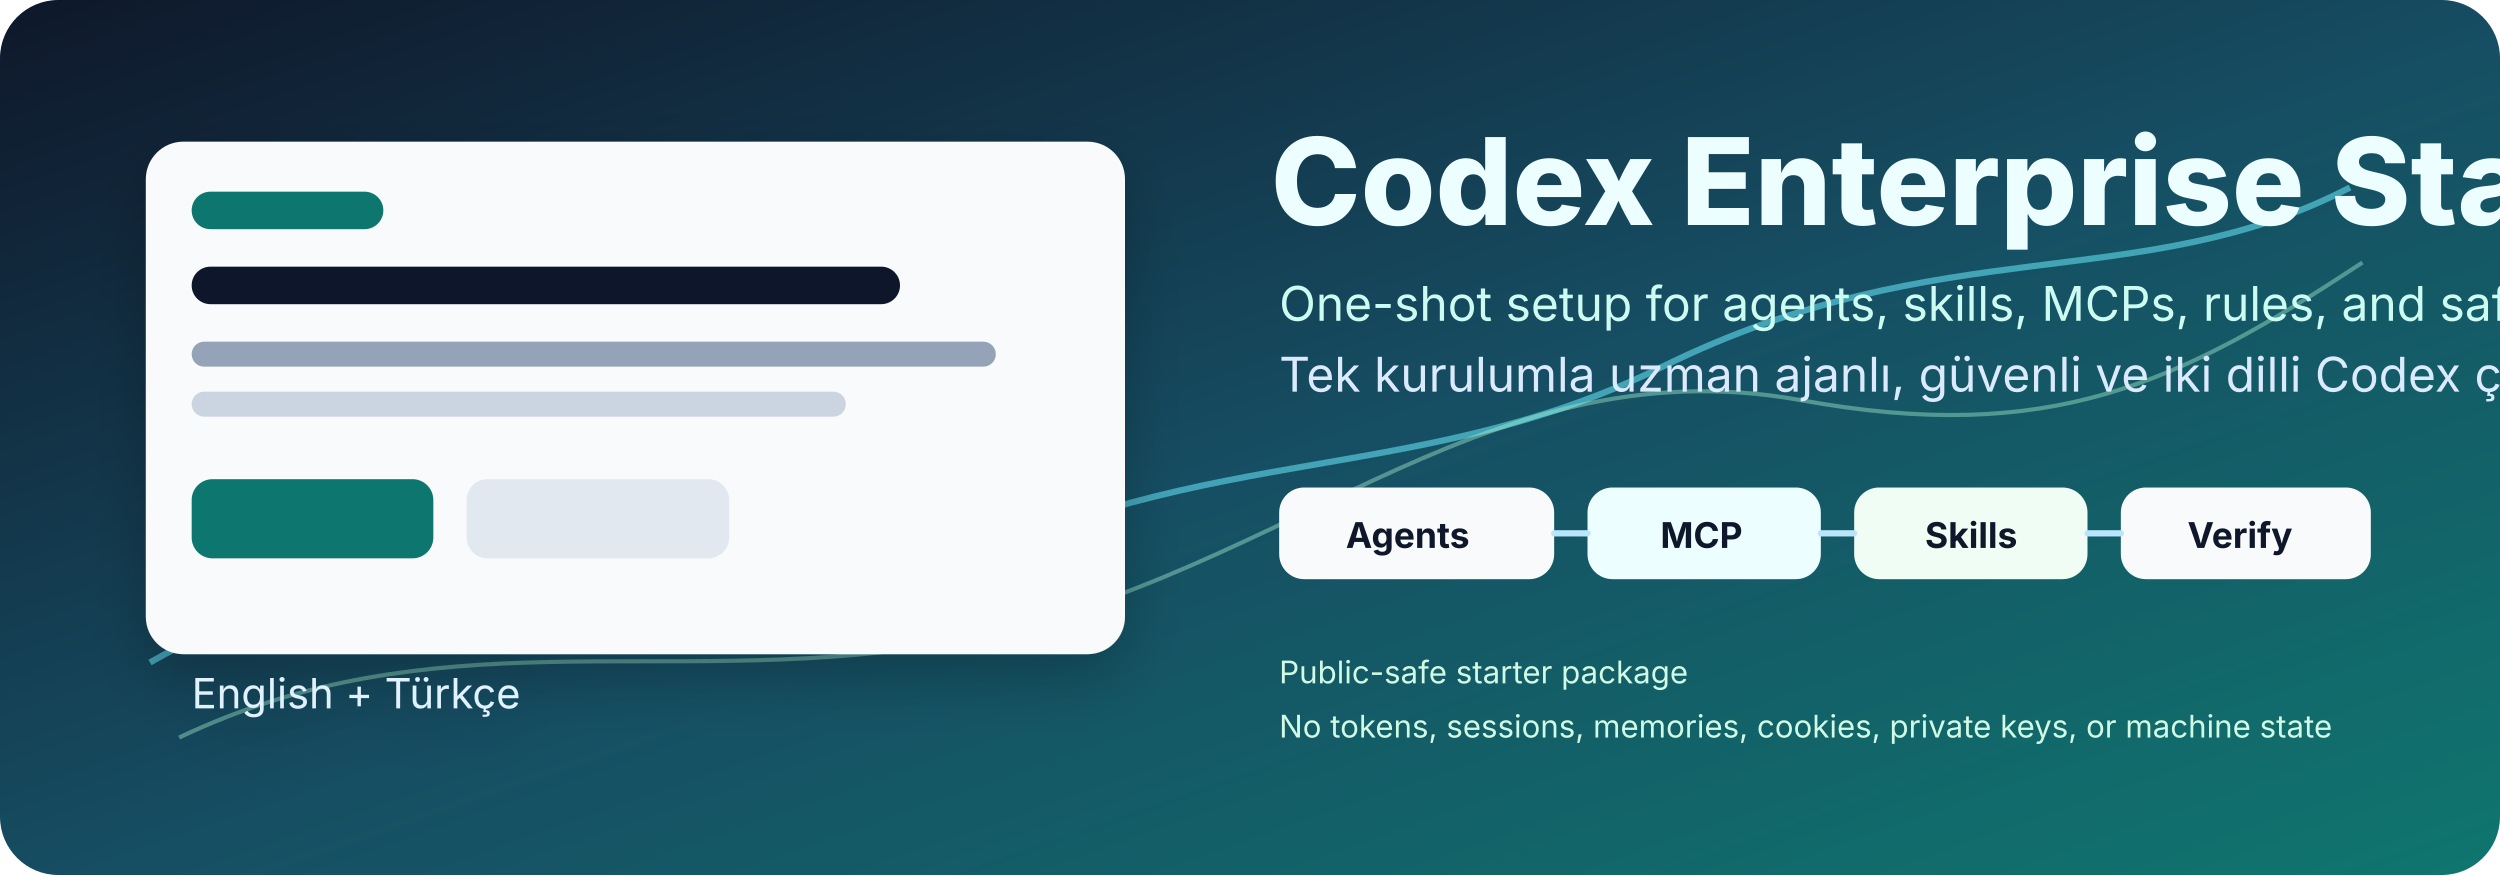
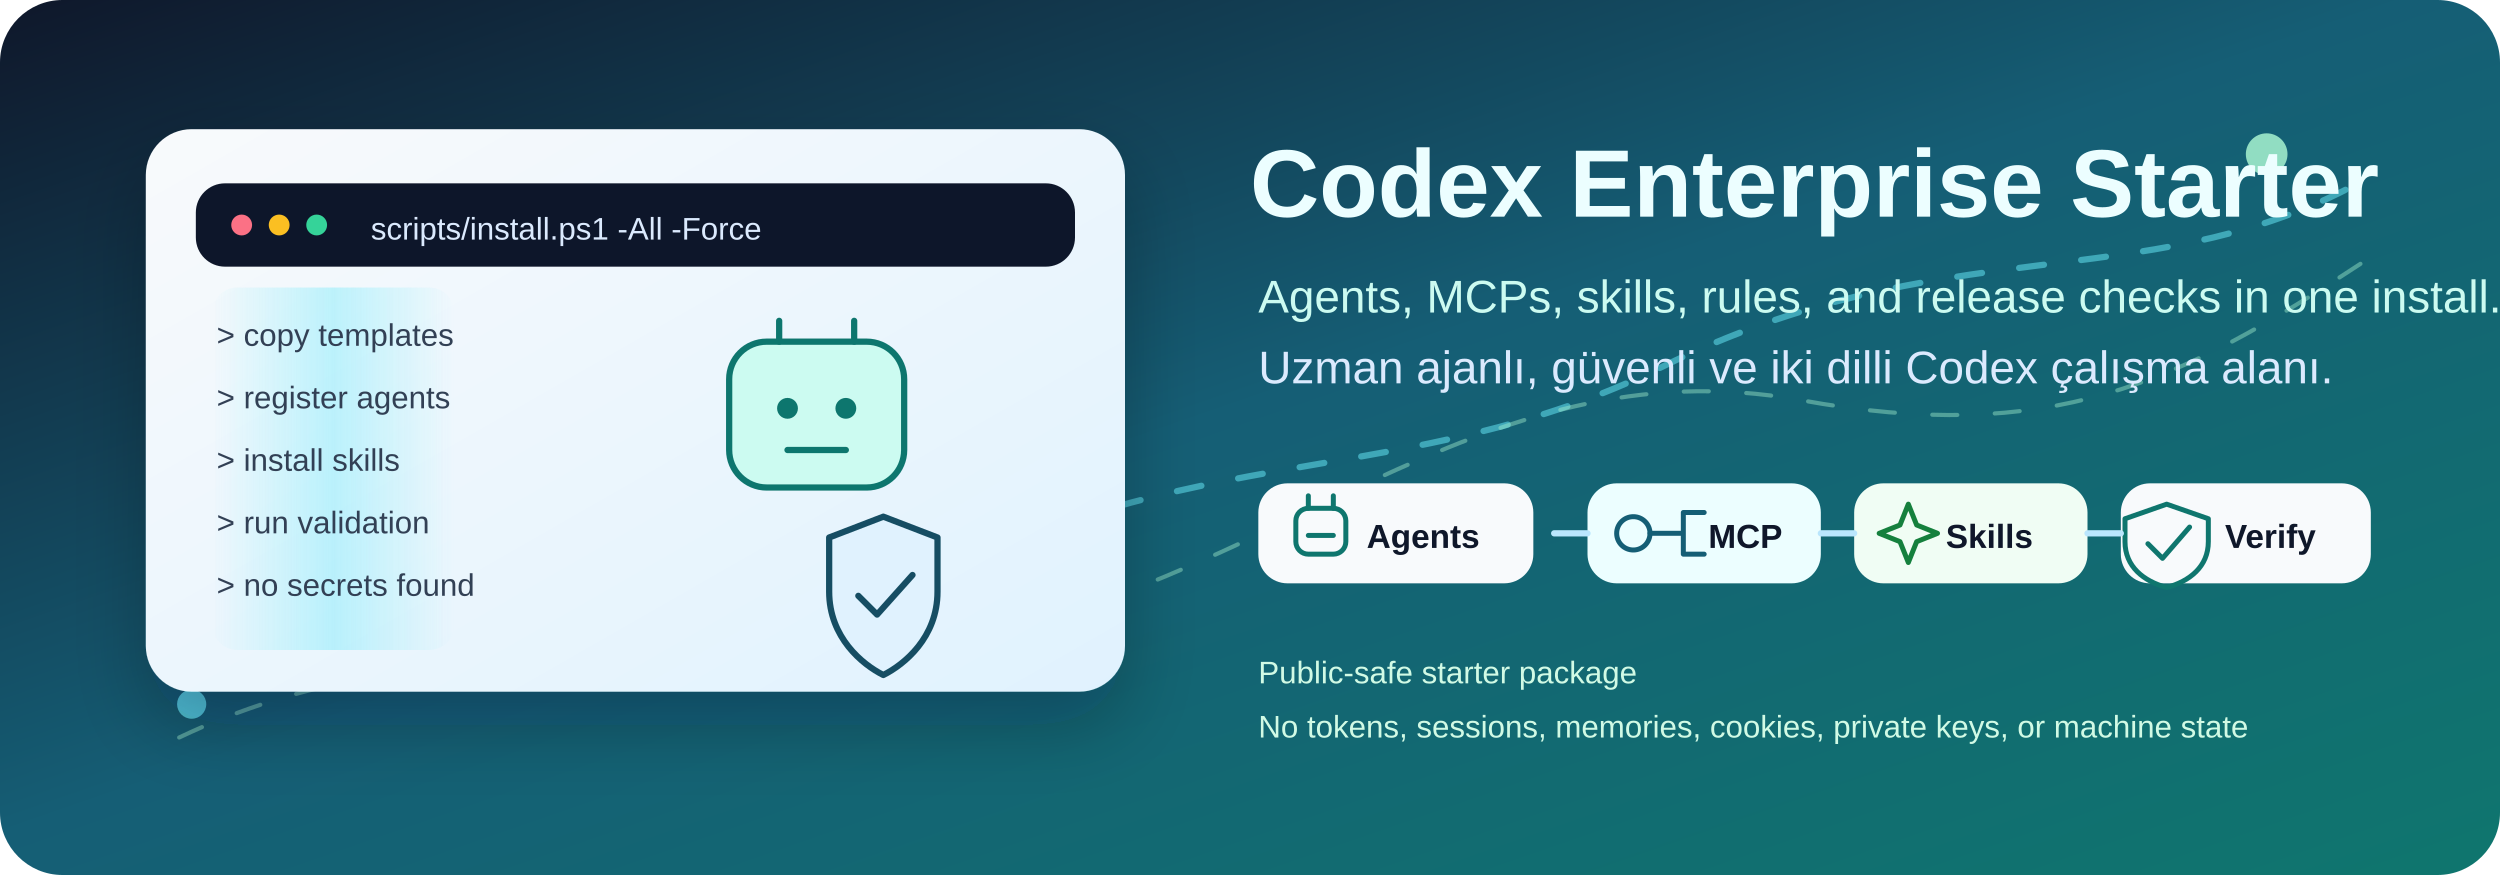
<svg xmlns="http://www.w3.org/2000/svg" width="1200" height="420" viewBox="0 0 1200 420" role="img" aria-labelledby="title desc">
  <defs>
    <linearGradient id="bg" x1="0" y1="0" x2="1" y2="1">
      <stop offset="0%" stop-color="#0f172a" />
-       <stop offset="52%" stop-color="#164e63" />
+       <stop offset="48%" stop-color="#155e75" />
      <stop offset="100%" stop-color="#0f766e" />
    </linearGradient>
+     <linearGradient id="panel" x1="0" y1="0" x2="1" y2="1">
+       <stop offset="0%" stop-color="#f8fafc" />
+       <stop offset="100%" stop-color="#e0f2fe" />
+     </linearGradient>
+     <linearGradient id="scan" x1="0" y1="0" x2="1" y2="0">
+       <stop offset="0%" stop-color="#67e8f9" stop-opacity="0" />
+       <stop offset="50%" stop-color="#67e8f9" stop-opacity="0.55" />
+       <stop offset="100%" stop-color="#67e8f9" stop-opacity="0" />
+     </linearGradient>
    <filter id="shadow" x="-20%" y="-20%" width="140%" height="140%">
-       <feDropShadow dx="0" dy="12" stdDeviation="14" flood-color="#020617" flood-opacity="0.22" />
+       <feDropShadow dx="0" dy="16" stdDeviation="18" flood-color="#061118" flood-opacity="0.25" />
    </filter>
+     <style>
+       .route-line { stroke-dasharray: 12 18; animation: routeDash 14s linear infinite; }
+       .float { animation: floatY 7s cubic-bezier(.22,1,.36,1) infinite; }
+       .float-alt { animation: floatYAlt 8s cubic-bezier(.22,1,.36,1) infinite; }
+       .pulse { transform-origin: center; animation: pulse 2.8s ease-out infinite; }
+       .scan { animation: scanMove 6s cubic-bezier(.22,1,.36,1) infinite; }
+       .blink { animation: blink 1.4s steps(2, end) infinite; }
+       @keyframes routeDash { to { stroke-dashoffset: -240; } }
+       @keyframes floatY { 0%,100% { transform: translateY(0); } 50% { transform: translateY(-7px); } }
+       @keyframes floatYAlt { 0%,100% { transform: translateY(0); } 50% { transform: translateY(6px); } }
+       @keyframes pulse { 0%,100% { opacity: .55; transform: scale(1); } 50% { opacity: 1; transform: scale(1.08); } }
+       @keyframes scanMove { 0%,100% { transform: translateX(-70px); opacity: .05; } 50% { transform: translateX(250px); opacity: .85; } }
+       @keyframes blink { 0%,45% { opacity: 1; } 46%,100% { opacity: .25; } }
+       @media (prefers-reduced-motion: reduce) {
+         .route-line, .float, .float-alt, .pulse, .scan, .blink { animation: none; }
+       }
+     </style>
  </defs>
-   <rect width="1200" height="420" rx="28" fill="url(#bg)" />
-   <path d="M72 318 C210 238 300 362 438 284 C568 210 676 236 798 176 C932 110 1028 142 1128 90" fill="none" stroke="#67e8f9" stroke-width="3" stroke-opacity="0.55" />
-   <path d="M86 354 C208 296 318 330 446 310 C612 284 708 164 864 192 C984 214 1046 184 1134 126" fill="none" stroke="#a7f3d0" stroke-width="2" stroke-opacity="0.42" />
+   <rect width="1200" height="420" rx="30" fill="url(#bg)" />
+   <circle class="pulse" cx="1088" cy="74" r="10" fill="#a7f3d0" opacity="0.85" />
+   <circle class="pulse" cx="92" cy="338" r="7" fill="#67e8f9" opacity="0.7" />
+   <path class="route-line" d="M76 318 C210 238 300 362 438 284 C568 210 676 236 798 176 C932 110 1028 142 1128 90" fill="none" stroke="#67e8f9" stroke-width="3" stroke-opacity="0.52" stroke-linecap="round" />
+   <path class="route-line" d="M86 354 C208 296 318 330 446 310 C612 284 708 164 864 192 C984 214 1046 184 1134 126" fill="none" stroke="#a7f3d0" stroke-width="2" stroke-opacity="0.42" stroke-linecap="round" />
  <g filter="url(#shadow)">
-     <rect x="70" y="68" width="470" height="246" rx="18" fill="#f8fafc" />
-     <rect x="92" y="92" width="92" height="18" rx="9" fill="#0f766e" />
-     <rect x="92" y="128" width="340" height="18" rx="9" fill="#0f172a" />
-     <rect x="92" y="164" width="386" height="12" rx="6" fill="#94a3b8" />
-     <rect x="92" y="188" width="314" height="12" rx="6" fill="#cbd5e1" />
-     <rect x="92" y="230" width="116" height="38" rx="10" fill="#0f766e" />
-     <rect x="224" y="230" width="126" height="38" rx="10" fill="#e2e8f0" />
-     <text x="92" y="340" font-family="Inter, Segoe UI, Arial, sans-serif" font-size="20" fill="#e0f2fe">English + Türkçe</text>
+     <rect x="70" y="62" width="470" height="270" rx="22" fill="url(#panel)" />
+     <rect x="94" y="88" width="422" height="40" rx="14" fill="#0f172a" />
+     <circle cx="116" cy="108" r="5" fill="#fb7185" />
+     <circle cx="134" cy="108" r="5" fill="#fbbf24" />
+     <circle cx="152" cy="108" r="5" fill="#34d399" />
+     <text x="178" y="115" font-family="Segoe UI, Arial, sans-serif" font-size="15" fill="#dbeafe">scripts/install.ps1 -All -Force</text>
+     <rect class="scan" x="102" y="138" width="116" height="174" rx="12" fill="url(#scan)" opacity="0.7" />
+     <g font-family="Segoe UI, Arial, sans-serif" font-size="15" fill="#334155">
+       <text x="104" y="166">&gt; copy templates</text>
+       <text x="104" y="196">&gt; register agents</text>
+       <text x="104" y="226">&gt; install skills</text>
+       <text x="104" y="256">&gt; run validation</text>
+       <text x="104" y="286">&gt; no secrets found</text>
+     </g>
+     <g class="float" transform="translate(350 154)" fill="none" stroke="#0f766e" stroke-width="3" stroke-linecap="round" stroke-linejoin="round">
+       <rect x="0" y="10" width="84" height="70" rx="18" fill="#ccfbf1" stroke="#0f766e" />
+       <path d="M24 10 V0 M60 10 V0" />
+       <circle cx="28" cy="42" r="5" fill="#0f766e" stroke="none" />
+       <circle cx="56" cy="42" r="5" fill="#0f766e" stroke="none" />
+       <path d="M28 62 H56" />
+     </g>
+     <g class="float-alt" transform="translate(382 246)" fill="none" stroke="#164e63" stroke-width="3" stroke-linecap="round" stroke-linejoin="round">
+       <path d="M16 12 L42 2 L68 12 V38 C68 60 52 73 42 78 C32 73 16 60 16 38 Z" fill="#e0f2fe" />
+       <path d="M30 40 L39 49 L56 30" />
+     </g>
  </g>
-   <g font-family="Inter, Segoe UI, Arial, sans-serif" fill="#ecfeff">
-     <text x="610" y="108" font-size="58" font-weight="800">Codex Enterprise Starter</text>
-     <text x="614" y="154" font-size="23" fill="#ccfbf1">One-shot setup for agents, skills, MCPs, rules, and safe release checks.</text>
-     <text x="614" y="188" font-size="23" fill="#dbeafe">Tek kurulumla uzman ajanlı, güvenli ve iki dilli Codex çalışma alanı.</text>
+   <g font-family="Segoe UI, Arial, sans-serif" fill="#ecfeff">
+     <text x="600" y="104" font-size="46" font-weight="800">Codex Enterprise Starter</text>
+     <text x="604" y="150" font-size="22" fill="#ccfbf1">Agents, MCPs, skills, rules, and release checks in one install.</text>
+     <text x="604" y="184" font-size="22" fill="#dbeafe">Uzman ajanlı, güvenli ve iki dilli Codex çalışma alanı.</text>
  </g>
-   <g font-family="Inter, Segoe UI, Arial, sans-serif" font-size="17" font-weight="700">
-     <rect x="614" y="234" width="132" height="44" rx="12" fill="#f8fafc" />
-     <text x="646" y="263" fill="#0f172a">Agents</text>
-     <rect x="762" y="234" width="112" height="44" rx="12" fill="#ecfeff" />
-     <text x="797" y="263" fill="#0f172a">MCP</text>
-     <rect x="890" y="234" width="112" height="44" rx="12" fill="#f0fdf4" />
-     <text x="924" y="263" fill="#0f172a">Skills</text>
-     <rect x="1018" y="234" width="120" height="44" rx="12" fill="#f8fafc" />
-     <text x="1050" y="263" fill="#0f172a">Verify</text>
+   <g font-family="Segoe UI, Arial, sans-serif" font-size="16" font-weight="750">
+     <g class="float">
+       <rect x="604" y="232" width="132" height="48" rx="14" fill="#f8fafc" />
+       <g fill="none" stroke="#0f766e" stroke-width="2.4" stroke-linecap="round" stroke-linejoin="round">
+         <rect x="622" y="244" width="24" height="22" rx="6" />
+         <path d="M628 244 V238 M640 244 V238 M628 257 H640" />
+       </g>
+       <text x="656" y="263" fill="#0f172a">Agents</text>
+     </g>
+     <g class="float-alt">
+       <rect x="762" y="232" width="112" height="48" rx="14" fill="#ecfeff" />
+       <g fill="none" stroke="#155e75" stroke-width="2.4" stroke-linecap="round" stroke-linejoin="round">
+         <circle cx="784" cy="256" r="8" />
+         <path d="M792 256 H808 M808 246 V266 M808 246 H818 M808 266 H818" />
+       </g>
+       <text x="820" y="263" fill="#0f172a">MCP</text>
+     </g>
+     <g class="float">
+       <rect x="890" y="232" width="112" height="48" rx="14" fill="#f0fdf4" />
+       <g fill="none" stroke="#15803d" stroke-width="2.4" stroke-linecap="round" stroke-linejoin="round">
+         <path d="M916 242 L920 252 L930 256 L920 260 L916 270 L912 260 L902 256 L912 252 Z" />
+       </g>
+       <text x="934" y="263" fill="#0f172a">Skills</text>
+     </g>
+     <g class="float-alt">
+       <rect x="1018" y="232" width="120" height="48" rx="14" fill="#f8fafc" />
+       <g fill="none" stroke="#0f766e" stroke-width="2.4" stroke-linecap="round" stroke-linejoin="round">
+         <path d="M1040 242 L1060 249 V260 C1060 272 1051 279 1040 282 C1029 279 1020 272 1020 260 V249 Z" />
+         <path d="M1031 261 L1038 268 L1051 253" />
+       </g>
+       <text x="1068" y="263" fill="#0f172a">Verify</text>
+     </g>
  </g>
  <g fill="none" stroke="#bae6fd" stroke-width="3" stroke-linecap="round">
-     <path d="M746 256 H762" />
-     <path d="M874 256 H890" />
-     <path d="M1002 256 H1018" />
+     <path class="blink" d="M746 256 H762" />
+     <path class="blink" d="M874 256 H890" />
+     <path class="blink" d="M1002 256 H1018" />
  </g>
-   <g font-family="Inter, Segoe UI, Arial, sans-serif" font-size="15" fill="#d1fae5">
-     <text x="614" y="328">Public-safe starter package</text>
-     <text x="614" y="354">No tokens, sessions, memories, cookies, private keys, or machine state</text>
+   <g font-family="Segoe UI, Arial, sans-serif" font-size="15" fill="#d1fae5">
+     <text x="604" y="328">Public-safe starter package</text>
+     <text x="604" y="354">No tokens, sessions, memories, cookies, private keys, or machine state</text>
  </g>
</svg>
